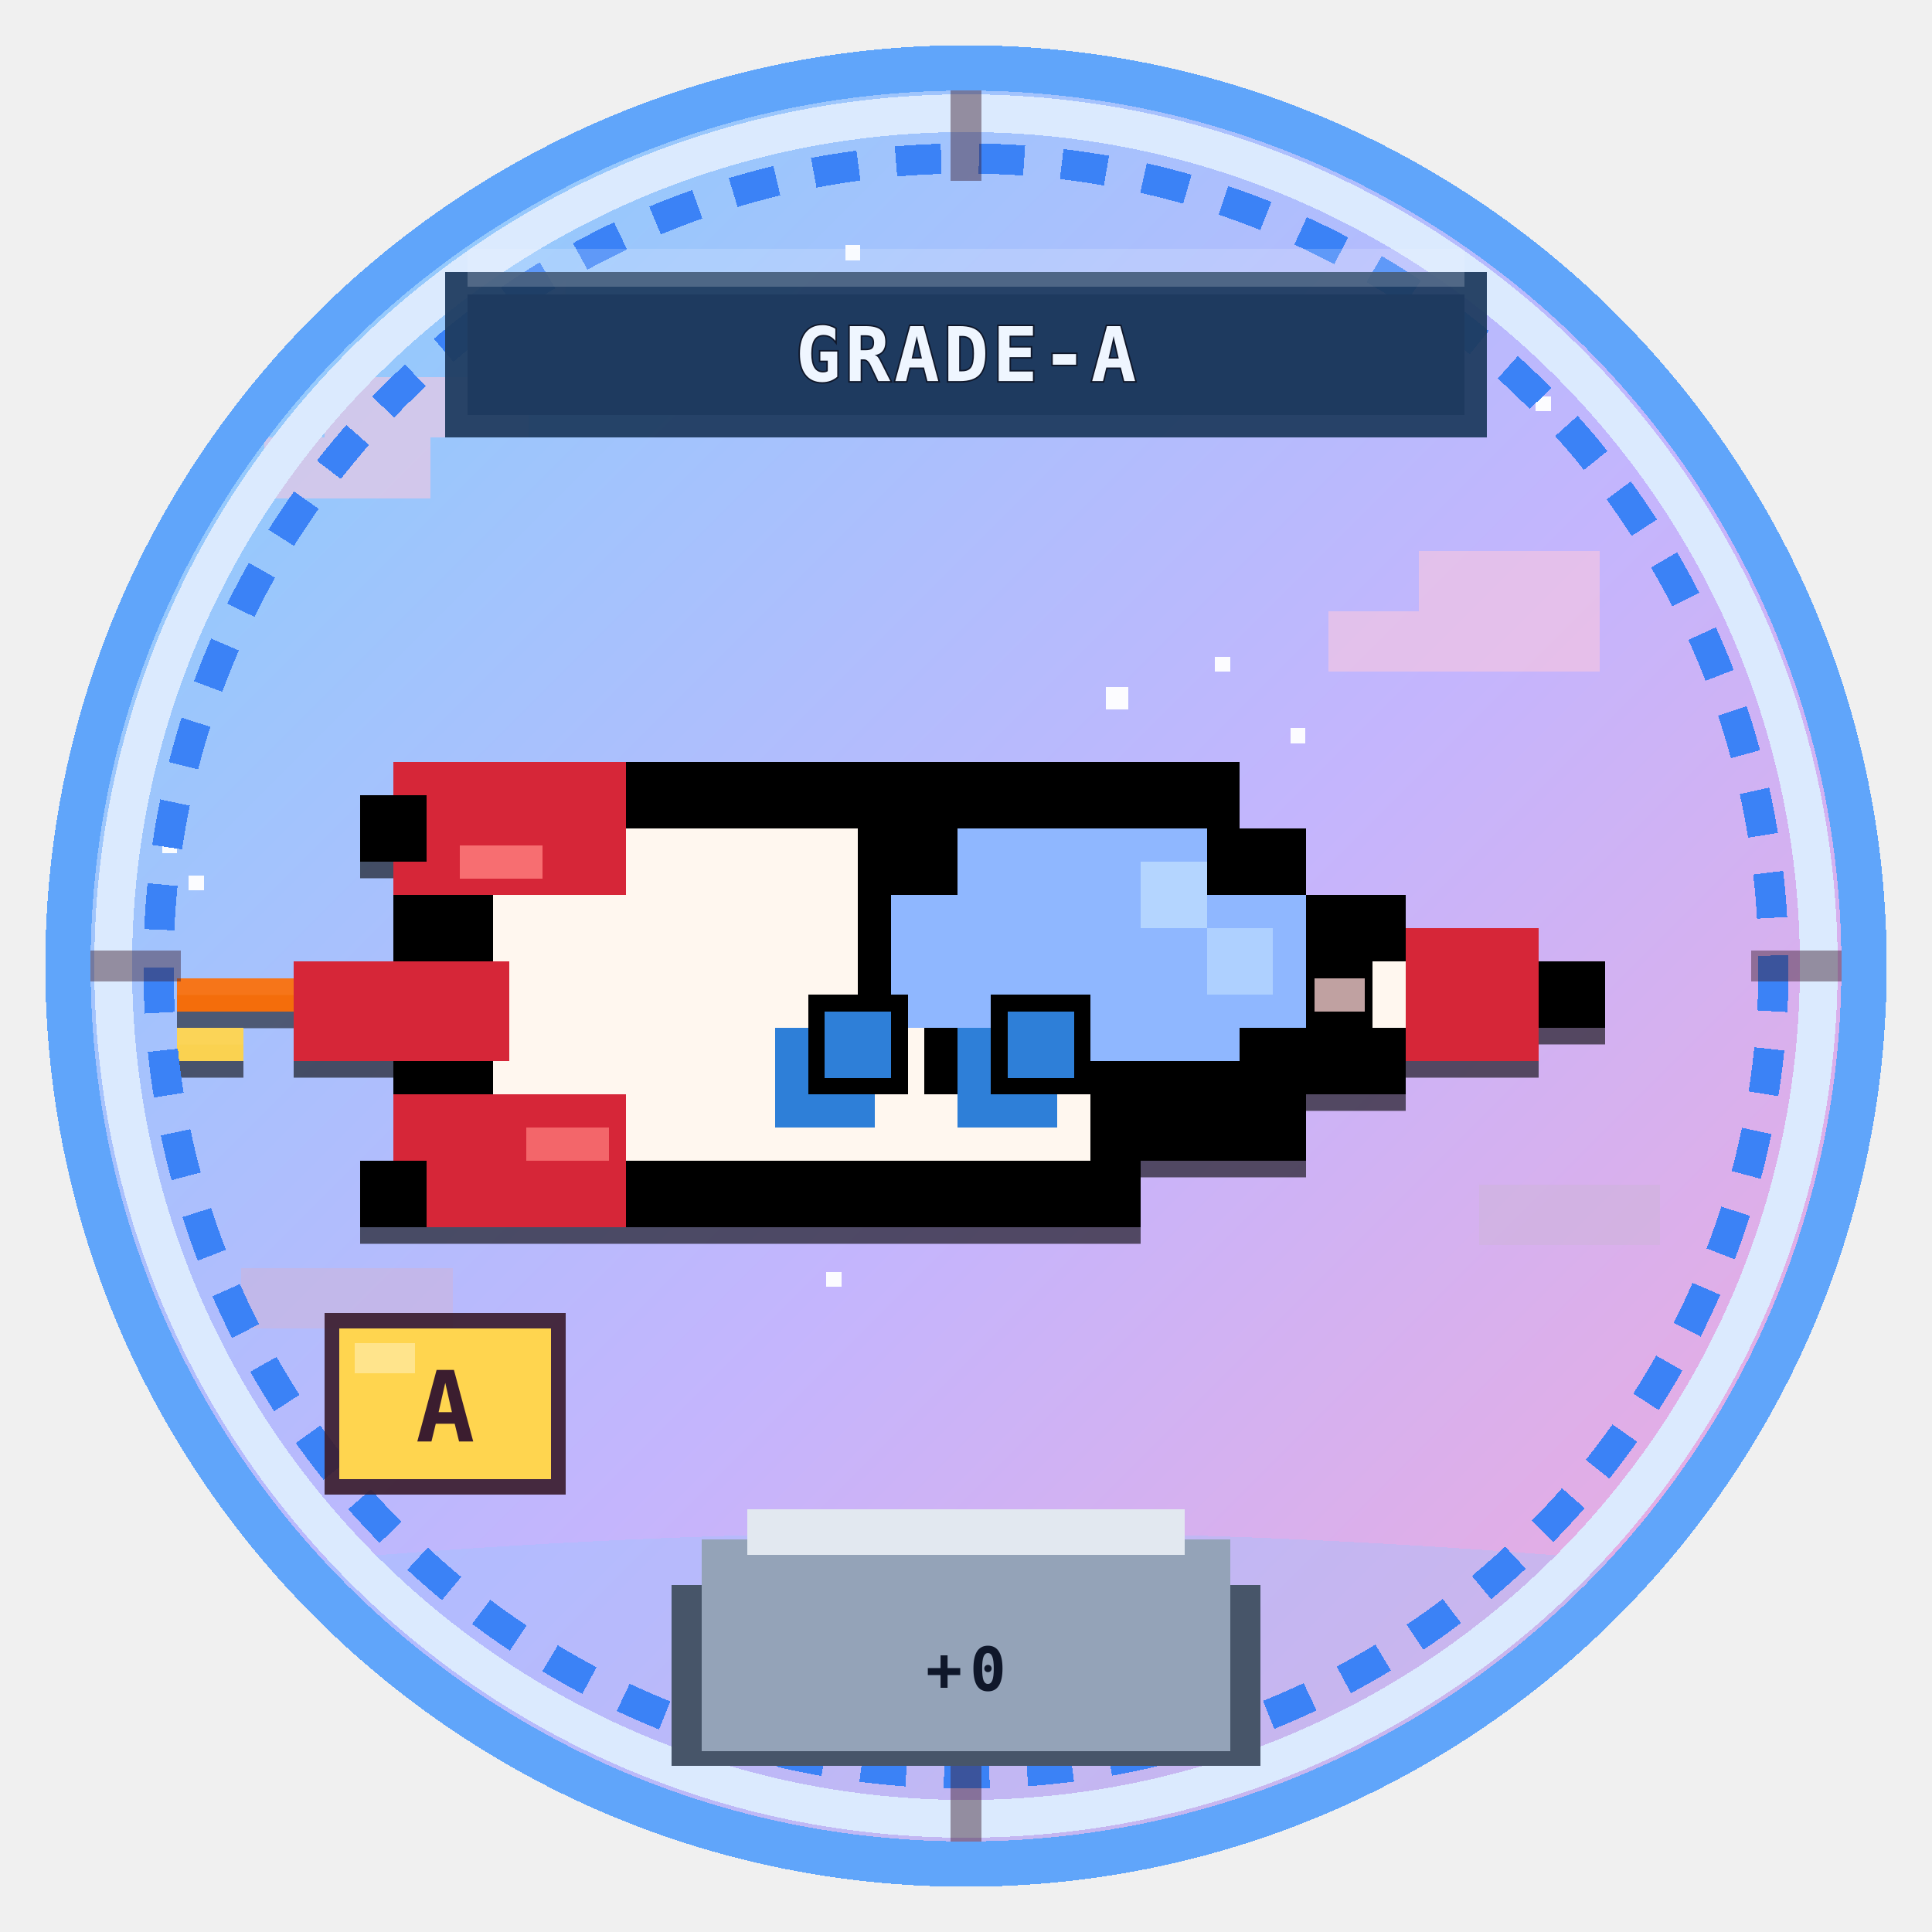
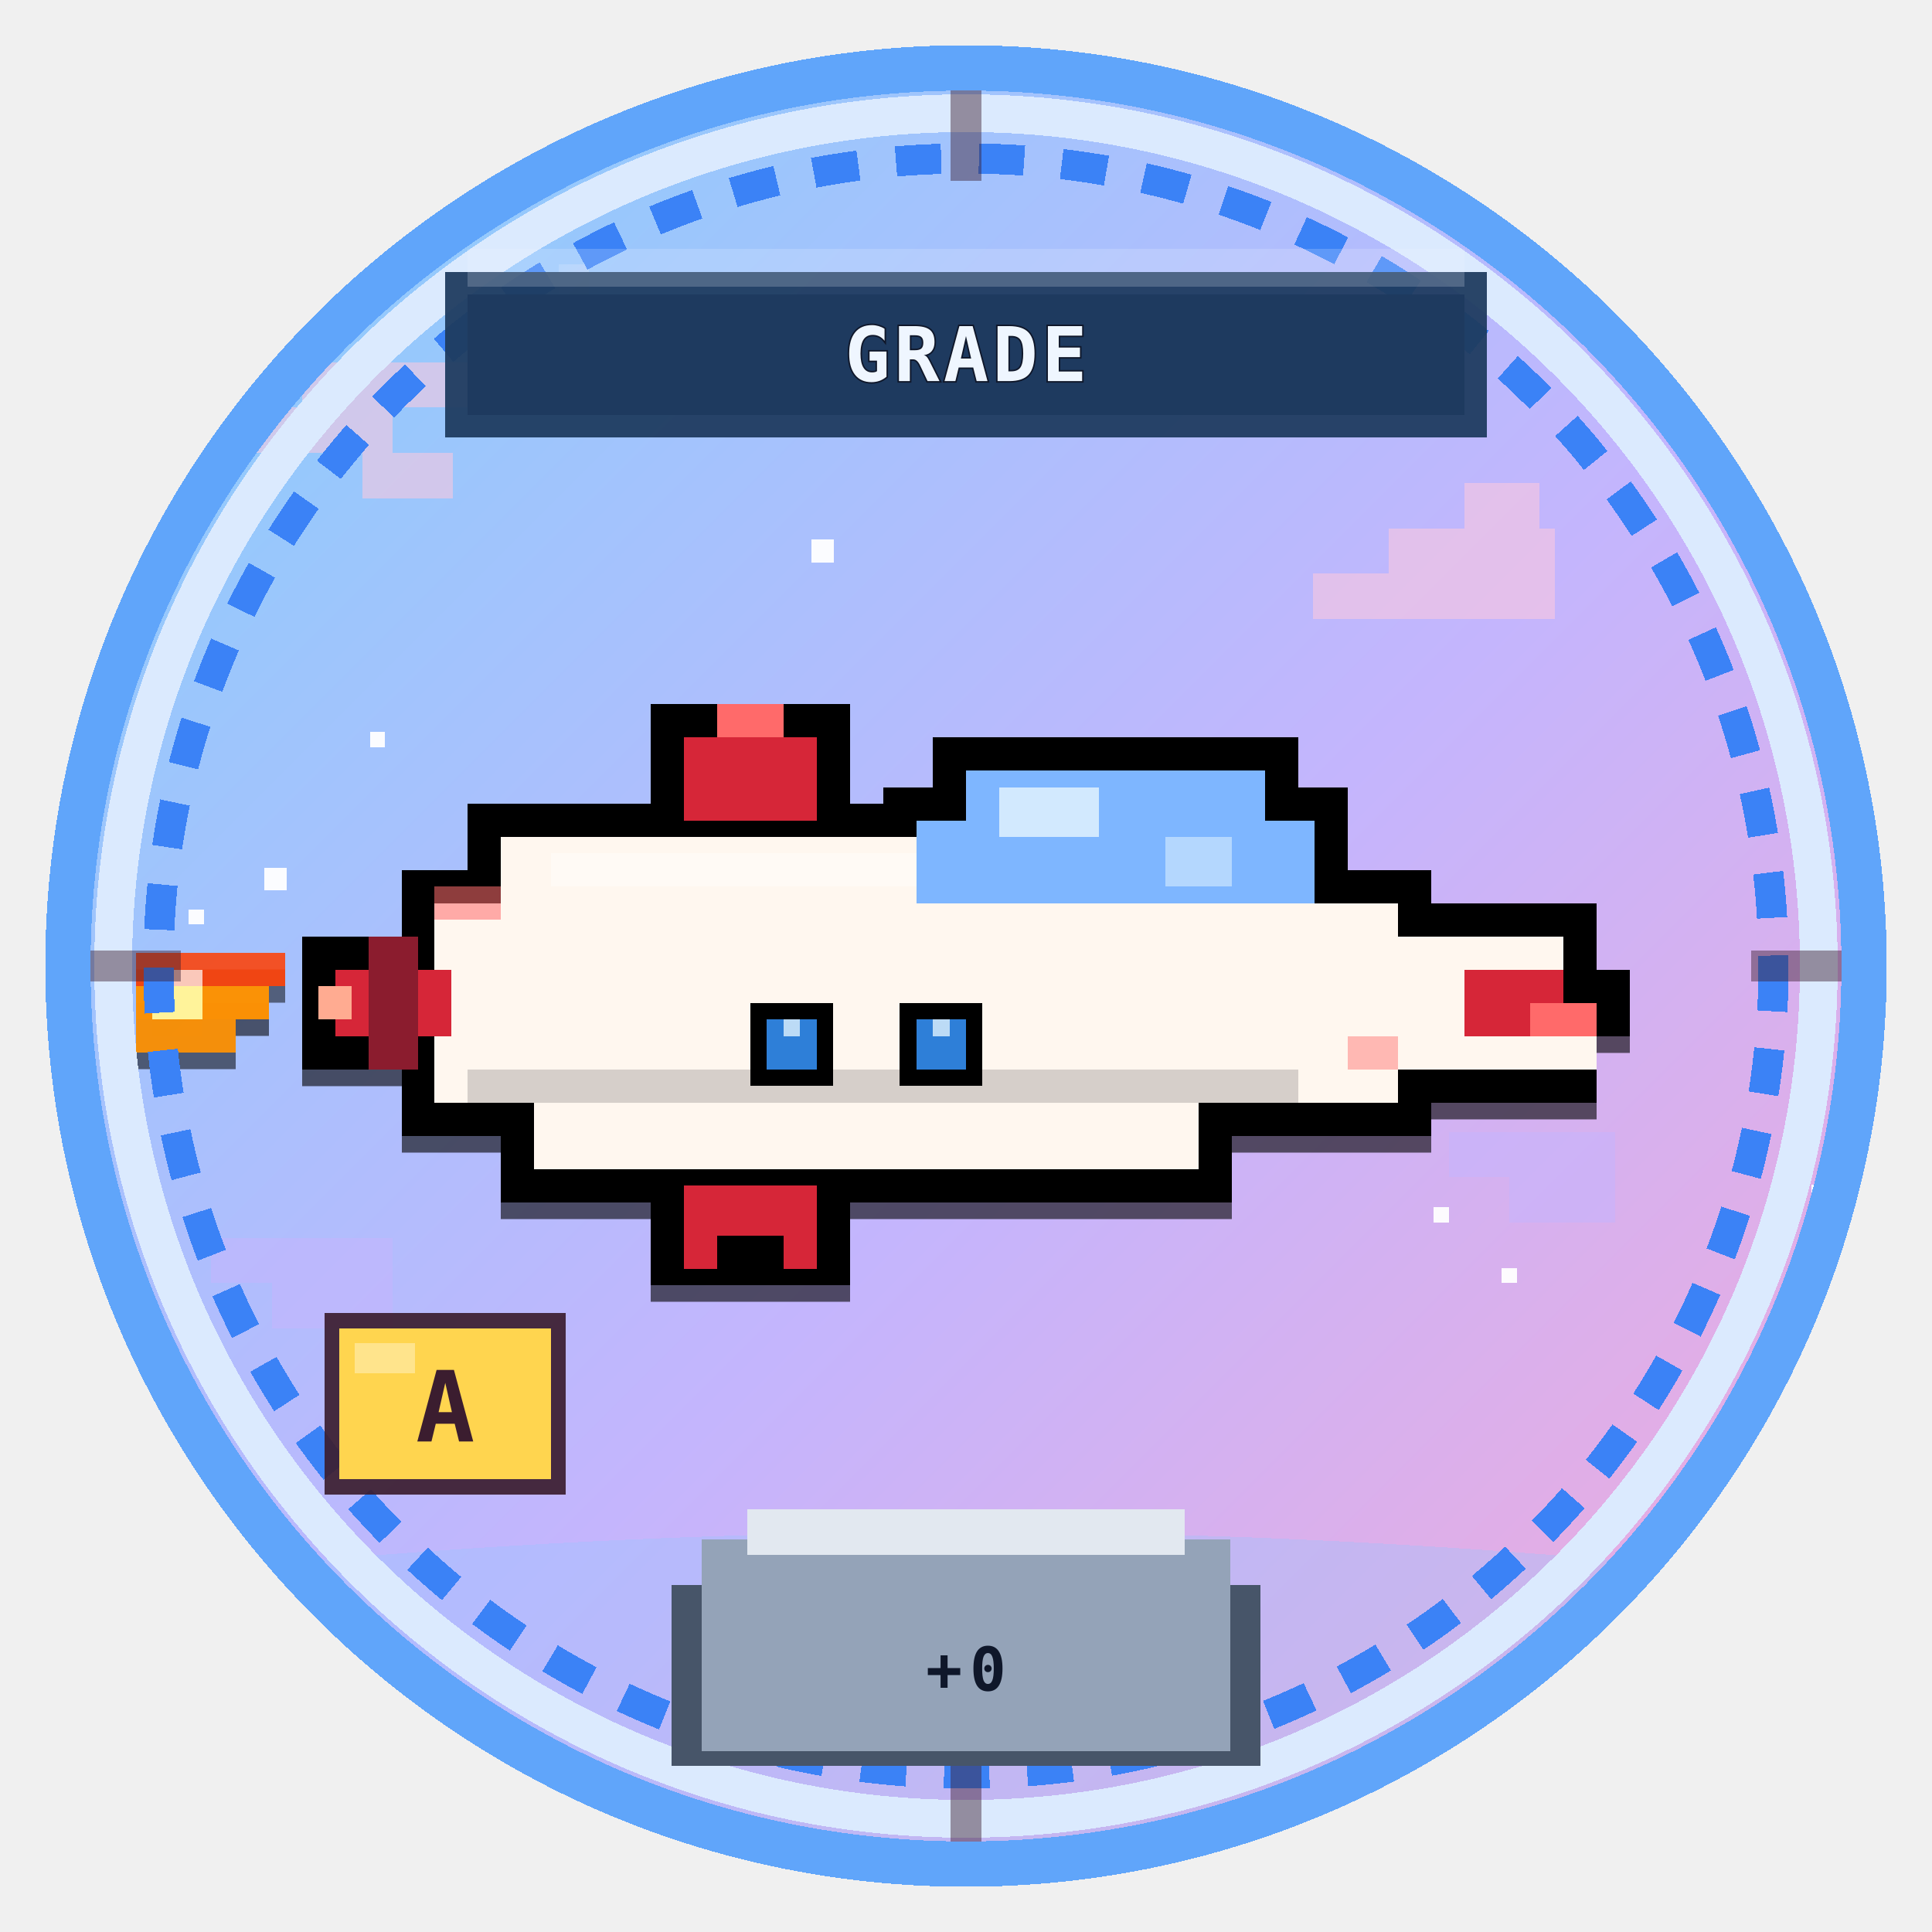
<svg xmlns="http://www.w3.org/2000/svg" viewBox="0 0 512 512" class="w-full h-full" shape-rendering="crispEdges">
  <defs>
-     <linearGradient id="bg_badge_205" x1="0%" y1="0%" x2="100%" y2="100%">
+     <linearGradient id="bg_badge_65" x1="0%" y1="0%" x2="100%" y2="100%">
      <stop offset="0%" stop-color="#7dd3fc" />
      <stop offset="55%" stop-color="#c4b5fd" />
      <stop offset="100%" stop-color="#f9a8d4" />
    </linearGradient>
-     <linearGradient id="hull_badge_205" x1="0%" y1="0%" x2="100%" y2="0%">
+     <linearGradient id="hull_badge_65" x1="0%" y1="0%" x2="100%" y2="0%">
      <stop offset="0%" stop-color="#e0e0e0" />
      <stop offset="50%" stop-color="#ffffff" />
      <stop offset="100%" stop-color="#d0d0d0" />
    </linearGradient>
-     <linearGradient id="frame_badge_205" x1="0%" y1="0%" x2="100%" y2="100%">
+     <linearGradient id="frame_badge_65" x1="0%" y1="0%" x2="100%" y2="100%">
      <stop offset="0%" stop-color="#e0f2fe" />
      <stop offset="50%" stop-color="#fce7f3" />
      <stop offset="100%" stop-color="#fef9c3" />
    </linearGradient>
-     <filter id="shadow_badge_205" x="-50%" y="-50%" width="200%" height="200%">
+     <filter id="shadow_badge_65" x="-50%" y="-50%" width="200%" height="200%">
      <feDropShadow dx="0" dy="4" stdDeviation="0" flood-color="#000" flood-opacity="0.6" />
    </filter>
-     <filter id="glow_badge_205">
+     <filter id="glow_badge_65">
      <feGaussianBlur stdDeviation="1" result="blur" />
      <feComposite in="SourceGraphic" in2="blur" operator="over" />
    </filter>
-     <filter id="text_glow_badge_205" x="-50%" y="-50%" width="200%" height="200%">
+     <filter id="text_glow_badge_65" x="-50%" y="-50%" width="200%" height="200%">
      <feGaussianBlur stdDeviation="2" result="blur" />
      <feMerge>
        <feMergeNode in="blur" />
        <feMergeNode in="SourceGraphic" />
      </feMerge>
    </filter>
-     <clipPath id="clip_badge_205">
+     <clipPath id="clip_badge_65">
      <circle cx="256" cy="256" r="240" />
    </clipPath>
  </defs>
-   <g clip-path="url(#clip_badge_205)">
-     <rect width="512" height="512" fill="url(#bg_badge_205)" />
+   <g clip-path="url(#clip_badge_65)">
+     <rect width="512" height="512" fill="url(#bg_badge_65)" />
    <g fill="#ffffff" fill-opacity="0.95" shape-rendering="crispEdges">
-       <rect x="171" y="94" width="4" height="4" />
-       <rect x="50" y="232" width="4" height="4" />
-       <rect x="43" y="222" width="4" height="4" />
-       <rect x="224" y="65" width="4" height="4" />
-       <rect x="219" y="337" width="4" height="4" />
-       <rect x="123" y="265" width="6" height="6" />
-       <rect x="293" y="182" width="6" height="6" />
-       <rect x="38" y="349" width="4" height="4" />
-       <rect x="85" y="82" width="4" height="4" />
-       <rect x="407" y="105" width="4" height="4" />
-       <rect x="322" y="174" width="4" height="4" />
-       <rect x="46" y="61" width="4" height="4" />
-       <rect x="342" y="193" width="4" height="4" />
-       <rect x="297" y="203" width="4" height="4" />
+       <rect x="215" y="143" width="6" height="6" />
+       <rect x="229" y="230" width="4" height="4" />
+       <rect x="178" y="270" width="6" height="6" />
+       <rect x="50" y="241" width="4" height="4" />
+       <rect x="330" y="264" width="4" height="4" />
+       <rect x="70" y="230" width="6" height="6" />
+       <rect x="398" y="336" width="4" height="4" />
+       <rect x="184" y="247" width="4" height="4" />
+       <rect x="126" y="371" width="4" height="4" />
+       <rect x="207" y="211" width="4" height="4" />
+       <rect x="380" y="320" width="4" height="4" />
+       <rect x="480" y="314" width="4" height="4" />
+       <rect x="98" y="194" width="4" height="4" />
+       <rect x="437" y="43" width="6" height="6" />
    </g>
    <g opacity="0.55" shape-rendering="crispEdges">
      <g fill="#ffc8dd">
-         <rect x="70" y="116" width="44" height="16" />
-         <rect x="86" y="100" width="54" height="16" />
-         <rect x="376" y="146" width="48" height="16" />
-         <rect x="352" y="162" width="72" height="16" />
+         <rect x="64" y="108" width="40" height="12" />
+         <rect x="80" y="96" width="48" height="12" />
+         <rect x="96" y="120" width="24" height="12" />
+         <rect x="368" y="140" width="44" height="12" />
+         <rect x="348" y="152" width="64" height="12" />
+         <rect x="388" y="128" width="20" height="12" />
      </g>
-       <g fill="#cdb4db">
-         <rect x="64" y="336" width="56" height="16" />
-         <rect x="392" y="314" width="48" height="16" />
+       <g fill="#c4b5fd">
+         <rect x="56" y="328" width="48" height="12" />
+         <rect x="72" y="340" width="32" height="12" />
+         <rect x="384" y="300" width="44" height="12" />
+         <rect x="400" y="312" width="28" height="12" />
      </g>
-       <g fill="url(#frame_badge_205)" opacity="0.45">
-         <rect x="142" y="74" width="8" height="8" />
-         <rect x="362" y="92" width="8" height="8" />
-         <rect x="118" y="270" width="8" height="8" />
+       <g fill="url(#frame_badge_65)" opacity="0.4">
+         <rect x="148" y="70" width="8" height="8" />
+         <rect x="356" y="88" width="8" height="8" />
+         <rect x="112" y="268" width="8" height="8" />
+         <rect x="300" y="240" width="8" height="8" />
      </g>
    </g>
    <path d="M-100 438 Q256 374 612 438 V512 H-100 Z" fill="#93c5fd" fill-opacity="0.32" />
  </g>
-   <g transform="translate(256, 268) scale(1.1)" filter="url(#shadow_badge_205)">
-     <g transform="translate(26, -4)" shape-rendering="crispEdges">
-       <rect x="-124" y="-56" width="132" height="16" fill="#050505" />
-       <rect x="-148" y="-40" width="204" height="16" fill="#050505" />
-       <rect x="-164" y="-24" width="244" height="48" fill="#050505" />
-       <rect x="-148" y="24" width="204" height="16" fill="#050505" />
-       <rect x="-116" y="40" width="132" height="16" fill="#050505" />
-       <rect x="80" y="-8" width="24" height="16" fill="#050505" />
-       <rect x="-188" y="-8" width="24" height="16" fill="#050505" />
-       <rect x="-116" y="-40" width="120" height="16" fill="#fff7ef" />
-       <rect x="-140" y="-24" width="188" height="48" fill="#fff7ef" />
-       <rect x="-116" y="24" width="120" height="16" fill="#fff7ef" />
-       <rect x="48" y="-8" width="32" height="16" fill="#fff7ef" />
-       <rect x="-164" y="-56" width="56" height="32" fill="#d62839" />
-       <rect x="-172" y="-48" width="16" height="16" fill="#050505" />
-       <rect x="-164" y="24" width="56" height="32" fill="#d62839" />
-       <rect x="-172" y="40" width="16" height="16" fill="#050505" />
-       <rect x="-188" y="-8" width="52" height="24" fill="#d62839" />
-       <rect x="80" y="-16" width="32" height="32" fill="#d62839" />
-       <rect x="112" y="-8" width="16" height="16" fill="#050505" />
-       <rect x="-36" y="-56" width="76" height="16" fill="#050505" />
-       <rect x="-52" y="-40" width="108" height="16" fill="#050505" />
-       <rect x="-52" y="-24" width="124" height="32" fill="#050505" />
-       <rect x="-36" y="8" width="92" height="16" fill="#050505" />
-       <rect x="-28" y="-40" width="60" height="16" fill="#8fb7ff" />
-       <rect x="-44" y="-24" width="100" height="32" fill="#8fb7ff" />
-       <rect x="-28" y="8" width="68" height="8" fill="#8fb7ff" />
-       <rect x="16" y="-32" width="16" height="16" fill="#b8d8ff" opacity="0.9" />
-       <rect x="32" y="-16" width="16" height="16" fill="#b8d8ff" opacity="0.75" />
-       <rect x="-72" y="8" width="24" height="24" fill="#2f7fd8" />
-       <rect x="-64" y="0" width="24" height="24" fill="#050505" />
-       <rect x="-60" y="4" width="16" height="16" fill="#2f7fd8" />
-       <rect x="-28" y="8" width="24" height="24" fill="#2f7fd8" />
-       <rect x="-20" y="0" width="24" height="24" fill="#050505" />
-       <rect x="-16" y="4" width="16" height="16" fill="#2f7fd8" />
-       <rect x="-148" y="-36" width="20" height="8" fill="#ff8080" opacity="0.8" />
-       <rect x="-132" y="32" width="20" height="8" fill="#ff8080" opacity="0.7" />
-       <rect x="58" y="-4" width="12" height="8" fill="#ffd6d6" opacity="0.75" />
-       <rect x="-216" y="-4" width="28" height="8" fill="#ff6d00" opacity="0.9" />
-       <rect x="-216" y="8" width="16" height="8" fill="#ffd54f" opacity="0.95" />
+   <g transform="translate(256, 268) scale(1.1)" filter="url(#shadow_badge_65)">
+     <g transform="translate(20, -2)" shape-rendering="crispEdges">
+       <rect x="-140" y="-48" width="200" height="16" fill="#050505" />
+       <rect x="-156" y="-32" width="248" height="64" fill="#050505" />
+       <rect x="-132" y="32" width="176" height="16" fill="#050505" />
+       <rect x="92" y="-24" width="40" height="48" fill="#050505" />
+       <rect x="124" y="-8" width="16" height="16" fill="#050505" />
+       <rect x="-180" y="-16" width="28" height="32" fill="#050505" />
+       <rect x="-96" y="-72" width="48" height="28" fill="#050505" />
+       <rect x="-96" y="40" width="48" height="28" fill="#050505" />
+       <rect x="-28" y="-64" width="88" height="20" fill="#050505" />
+       <rect x="-40" y="-52" width="112" height="28" fill="#050505" />
+       <rect x="-132" y="-40" width="184" height="16" fill="#fff7ef" />
+       <rect x="-148" y="-24" width="232" height="48" fill="#fff7ef" />
+       <rect x="-124" y="24" width="160" height="16" fill="#fff7ef" />
+       <rect x="84" y="-16" width="40" height="32" fill="#fff7ef" />
+       <rect x="116" y="0" width="16" height="16" fill="#fff7ef" />
+       <rect x="-140" y="16" width="200" height="8" fill="#1a1a22" opacity="0.18" />
+       <rect x="-120" y="-36" width="140" height="8" fill="#ffffff" opacity="0.35" />
+       <rect x="-88" y="-64" width="32" height="20" fill="#d62839" />
+       <rect x="-80" y="-72" width="16" height="8" fill="#ff6b6b" />
+       <rect x="-88" y="44" width="32" height="20" fill="#d62839" />
+       <rect x="-80" y="56" width="16" height="8" fill="#050505" />
+       <rect x="100" y="-8" width="24" height="16" fill="#d62839" />
+       <rect x="116" y="0" width="16" height="8" fill="#ff6b6b" />
+       <rect x="-172" y="-8" width="28" height="16" fill="#d62839" />
+       <rect x="-164" y="-16" width="12" height="32" fill="#8b1e2d" />
+       <rect x="-176" y="-4" width="8" height="8" fill="#ffab91" />
+       <rect x="-20" y="-56" width="72" height="16" fill="#7eb6ff" />
+       <rect x="-32" y="-44" width="96" height="20" fill="#7eb6ff" />
+       <rect x="-12" y="-52" width="24" height="12" fill="#e0f2fe" opacity="0.85" />
+       <rect x="28" y="-40" width="16" height="12" fill="#e0f2fe" opacity="0.55" />
+       <rect x="-72" y="0" width="20" height="20" fill="#050505" />
+       <rect x="-68" y="4" width="12" height="12" fill="#2f7fd8" />
+       <rect x="-64" y="4" width="4" height="4" fill="#e0f2fe" opacity="0.8" />
+       <rect x="-36" y="0" width="20" height="20" fill="#050505" />
+       <rect x="-32" y="4" width="12" height="12" fill="#2f7fd8" />
+       <rect x="-28" y="4" width="4" height="4" fill="#e0f2fe" opacity="0.8" />
+       <rect x="-148" y="-28" width="16" height="8" fill="#ff6b6b" opacity="0.55" />
+       <rect x="72" y="8" width="12" height="8" fill="#ff6b6b" opacity="0.45" />
+       <rect x="-220" y="-12" width="36" height="8" fill="#ff3d00" opacity="0.85" />
+       <rect x="-220" y="-4" width="32" height="8" fill="#ff9100" opacity="0.95" />
+       <rect x="-220" y="4" width="24" height="8" fill="#ff9100" opacity="0.9" />
+       <rect x="-216" y="-4" width="12" height="8" fill="#fff59d" opacity="0.98" />
+       <rect x="-212" y="-8" width="8" height="4" fill="#ffffff" opacity="0.7" />
    </g>
  </g>
  <g shape-rendering="crispEdges">
    <circle cx="256" cy="256" r="238" fill="none" stroke="#60a5fa" stroke-width="12" />
    <circle cx="256" cy="256" r="226" fill="none" stroke="#dbeafe" stroke-width="10" />
    <circle cx="256" cy="256" r="214" fill="none" stroke="#3b82f6" stroke-width="8" stroke-dasharray="12 10" />
    <path d="M256 24 V48 M488 256 H464 M256 488 V464 M24 256 H48" stroke="#3b1d2f" stroke-width="8" opacity="0.45" />
  </g>
-   <g shape-rendering="crispEdges" id="name_badge_205">
+   <g shape-rendering="crispEdges" id="name_badge_65">
    <rect x="118" y="72" width="276" height="44" fill="#1e3a5f" opacity="0.94" />
    <rect x="124" y="66" width="264" height="10" fill="#eff6ff" opacity="0.2" />
    <rect x="124" y="78" width="264" height="32" fill="#1e3a5f" />
-     <text x="256" y="101" font-family="Galmuri11, monospace" font-size="20" font-weight="bold" fill="#eff6ff" stroke="#0f172a" stroke-width="0.8" paint-order="stroke" text-anchor="middle" letter-spacing="1">GRADE-A</text>
+     <text x="256" y="101" font-family="Galmuri11, monospace" font-size="20" font-weight="bold" fill="#eff6ff" stroke="#0f172a" stroke-width="0.8" paint-order="stroke" text-anchor="middle" letter-spacing="1">GRADE</text>
  </g>
-   <g shape-rendering="crispEdges" id="grade_badge_205">
+   <g shape-rendering="crispEdges" id="grade_badge_65">
    <rect x="86" y="348" width="64" height="48" fill="#3b1d2f" opacity="0.92" />
    <rect x="90" y="352" width="56" height="40" fill="#ffd54f" />
    <rect x="94" y="356" width="16" height="8" fill="#ffffff" opacity="0.35" />
    <text x="118" y="382" font-family="Galmuri11, monospace" font-size="26" font-weight="bold" fill="#3b1d2f" text-anchor="middle">A</text>
  </g>
-   <g shape-rendering="crispEdges" id="enhance_badge_205">
+   <g shape-rendering="crispEdges" id="enhance_badge_65">
    <rect x="178" y="420" width="156" height="48" fill="#475569" />
    <rect x="186" y="408" width="140" height="56" fill="#94a3b8" />
    <rect x="198" y="400" width="116" height="12" fill="#e2e8f0" />
    <text x="256" y="448" font-family="Galmuri11, monospace" font-size="16" font-weight="bold" fill="#0f172a" text-anchor="middle" letter-spacing="2">+0</text>
  </g>
</svg>
